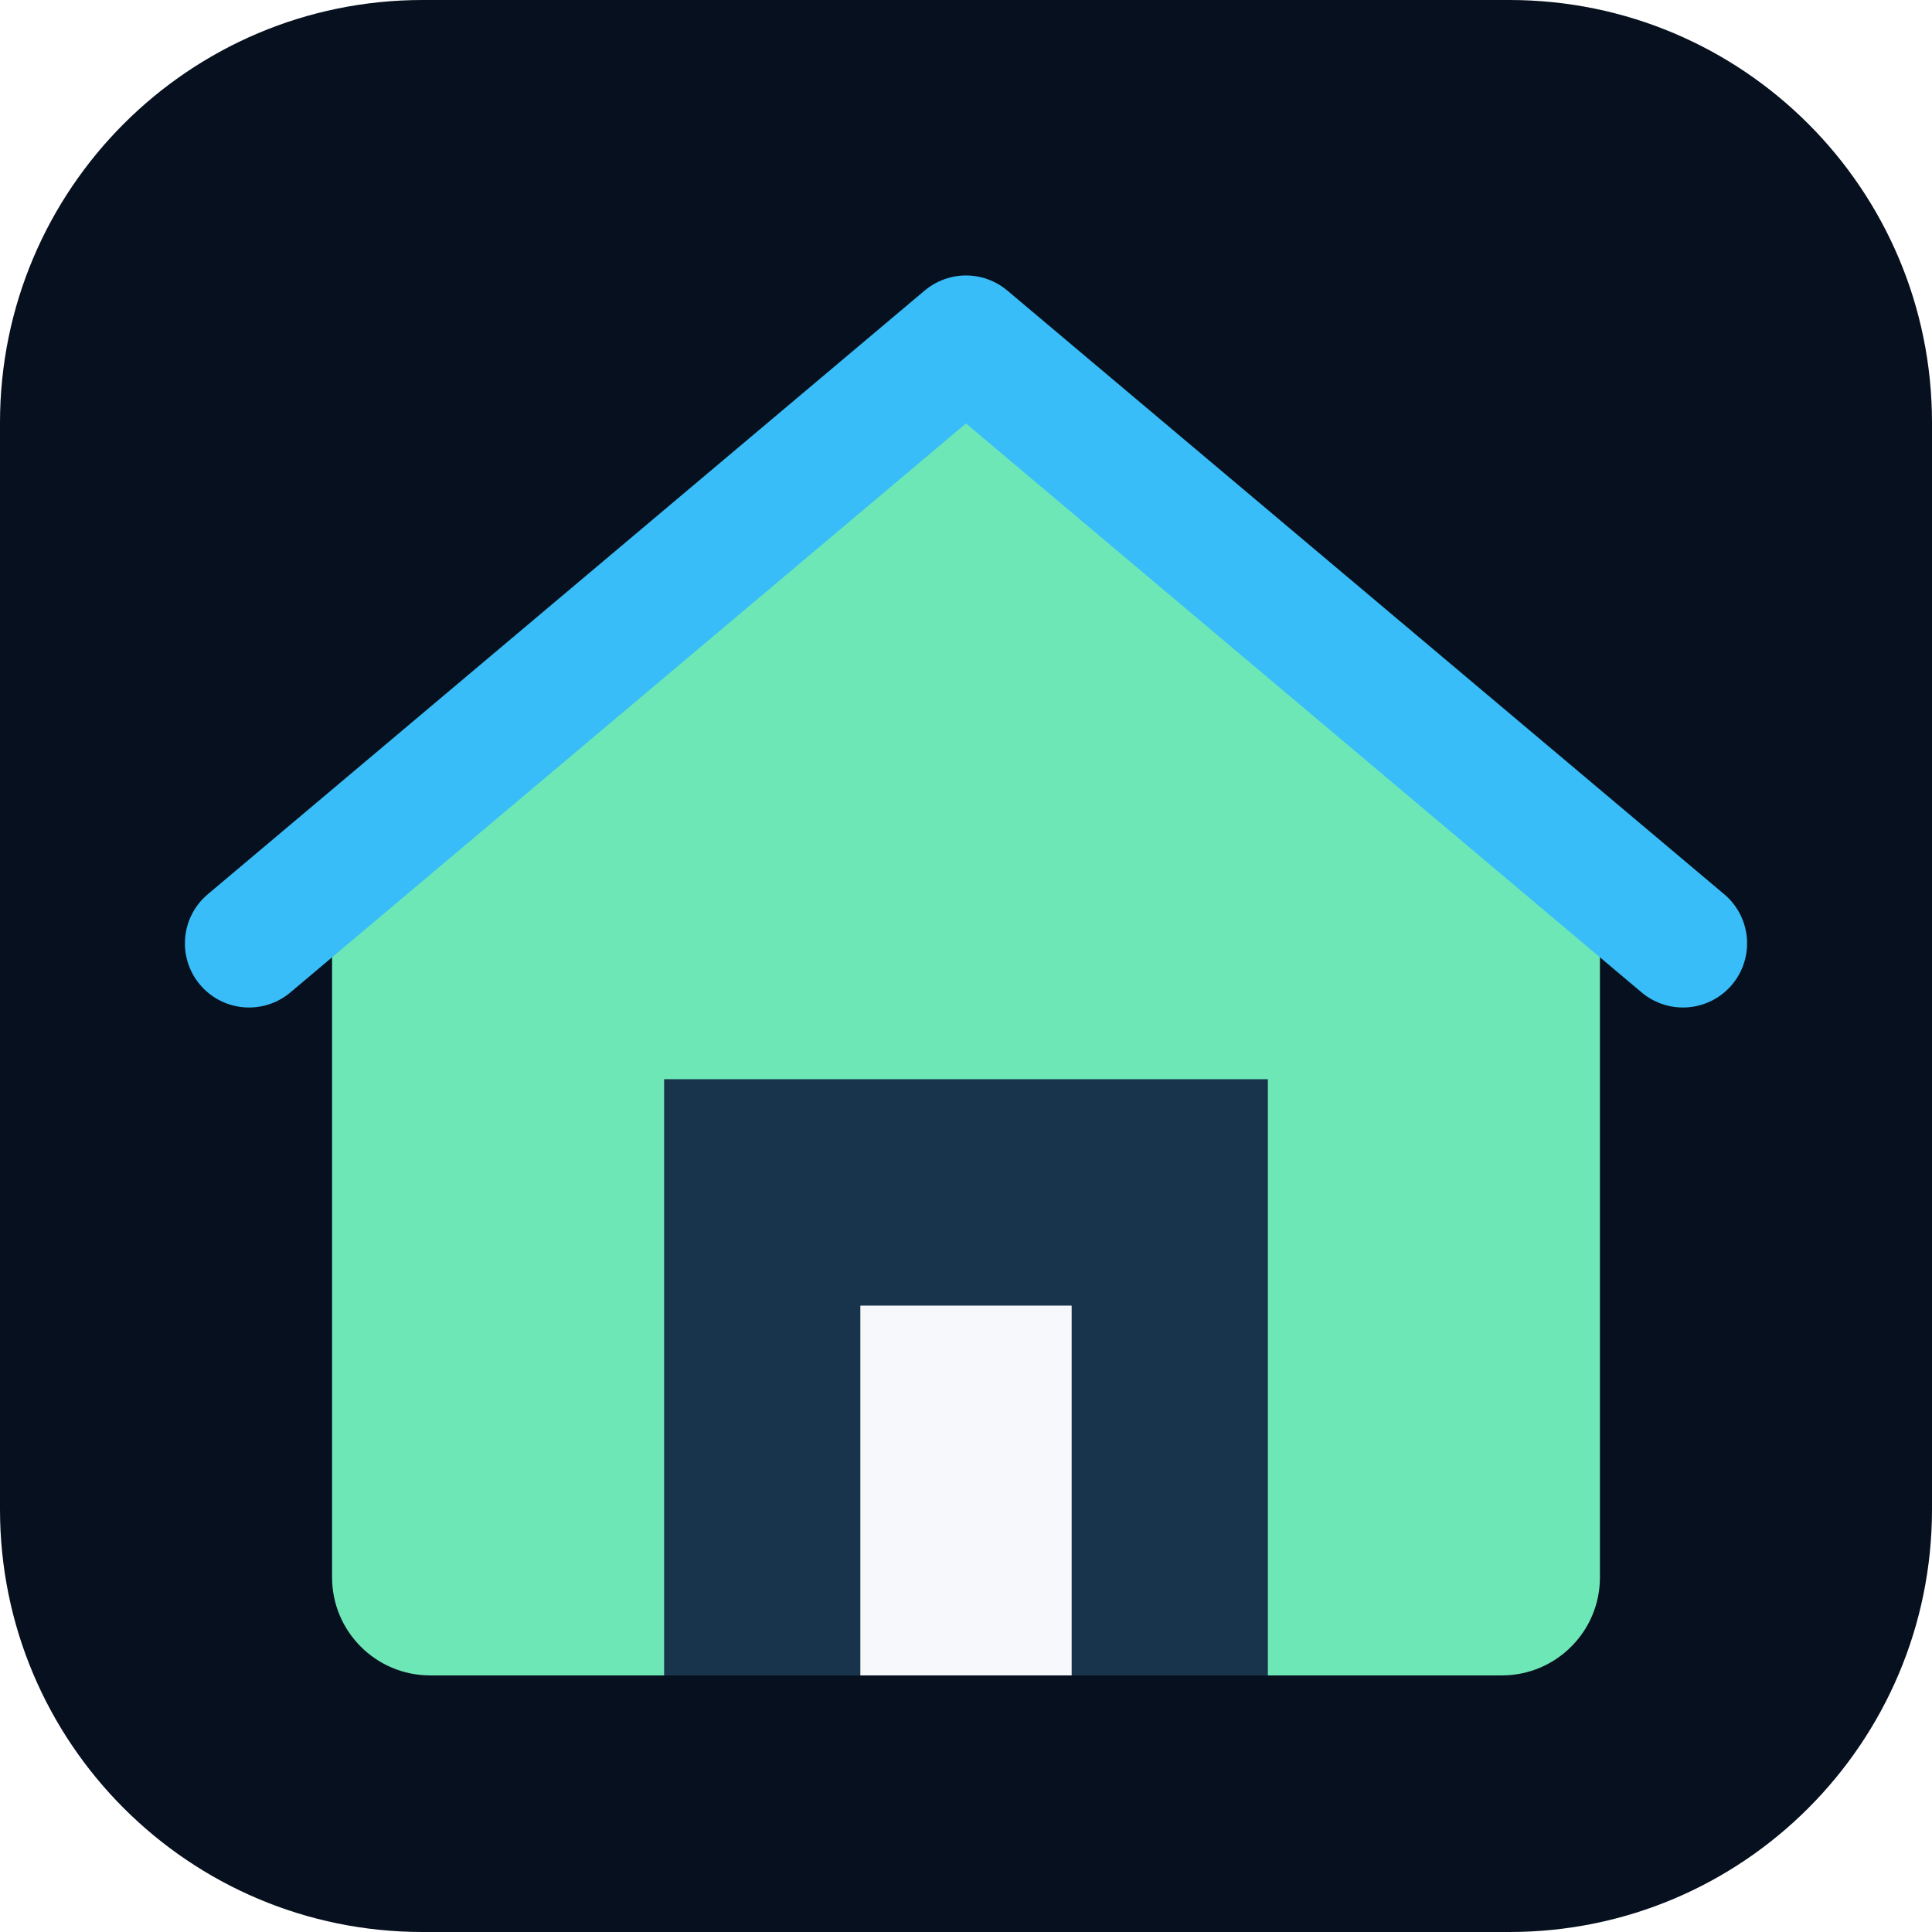
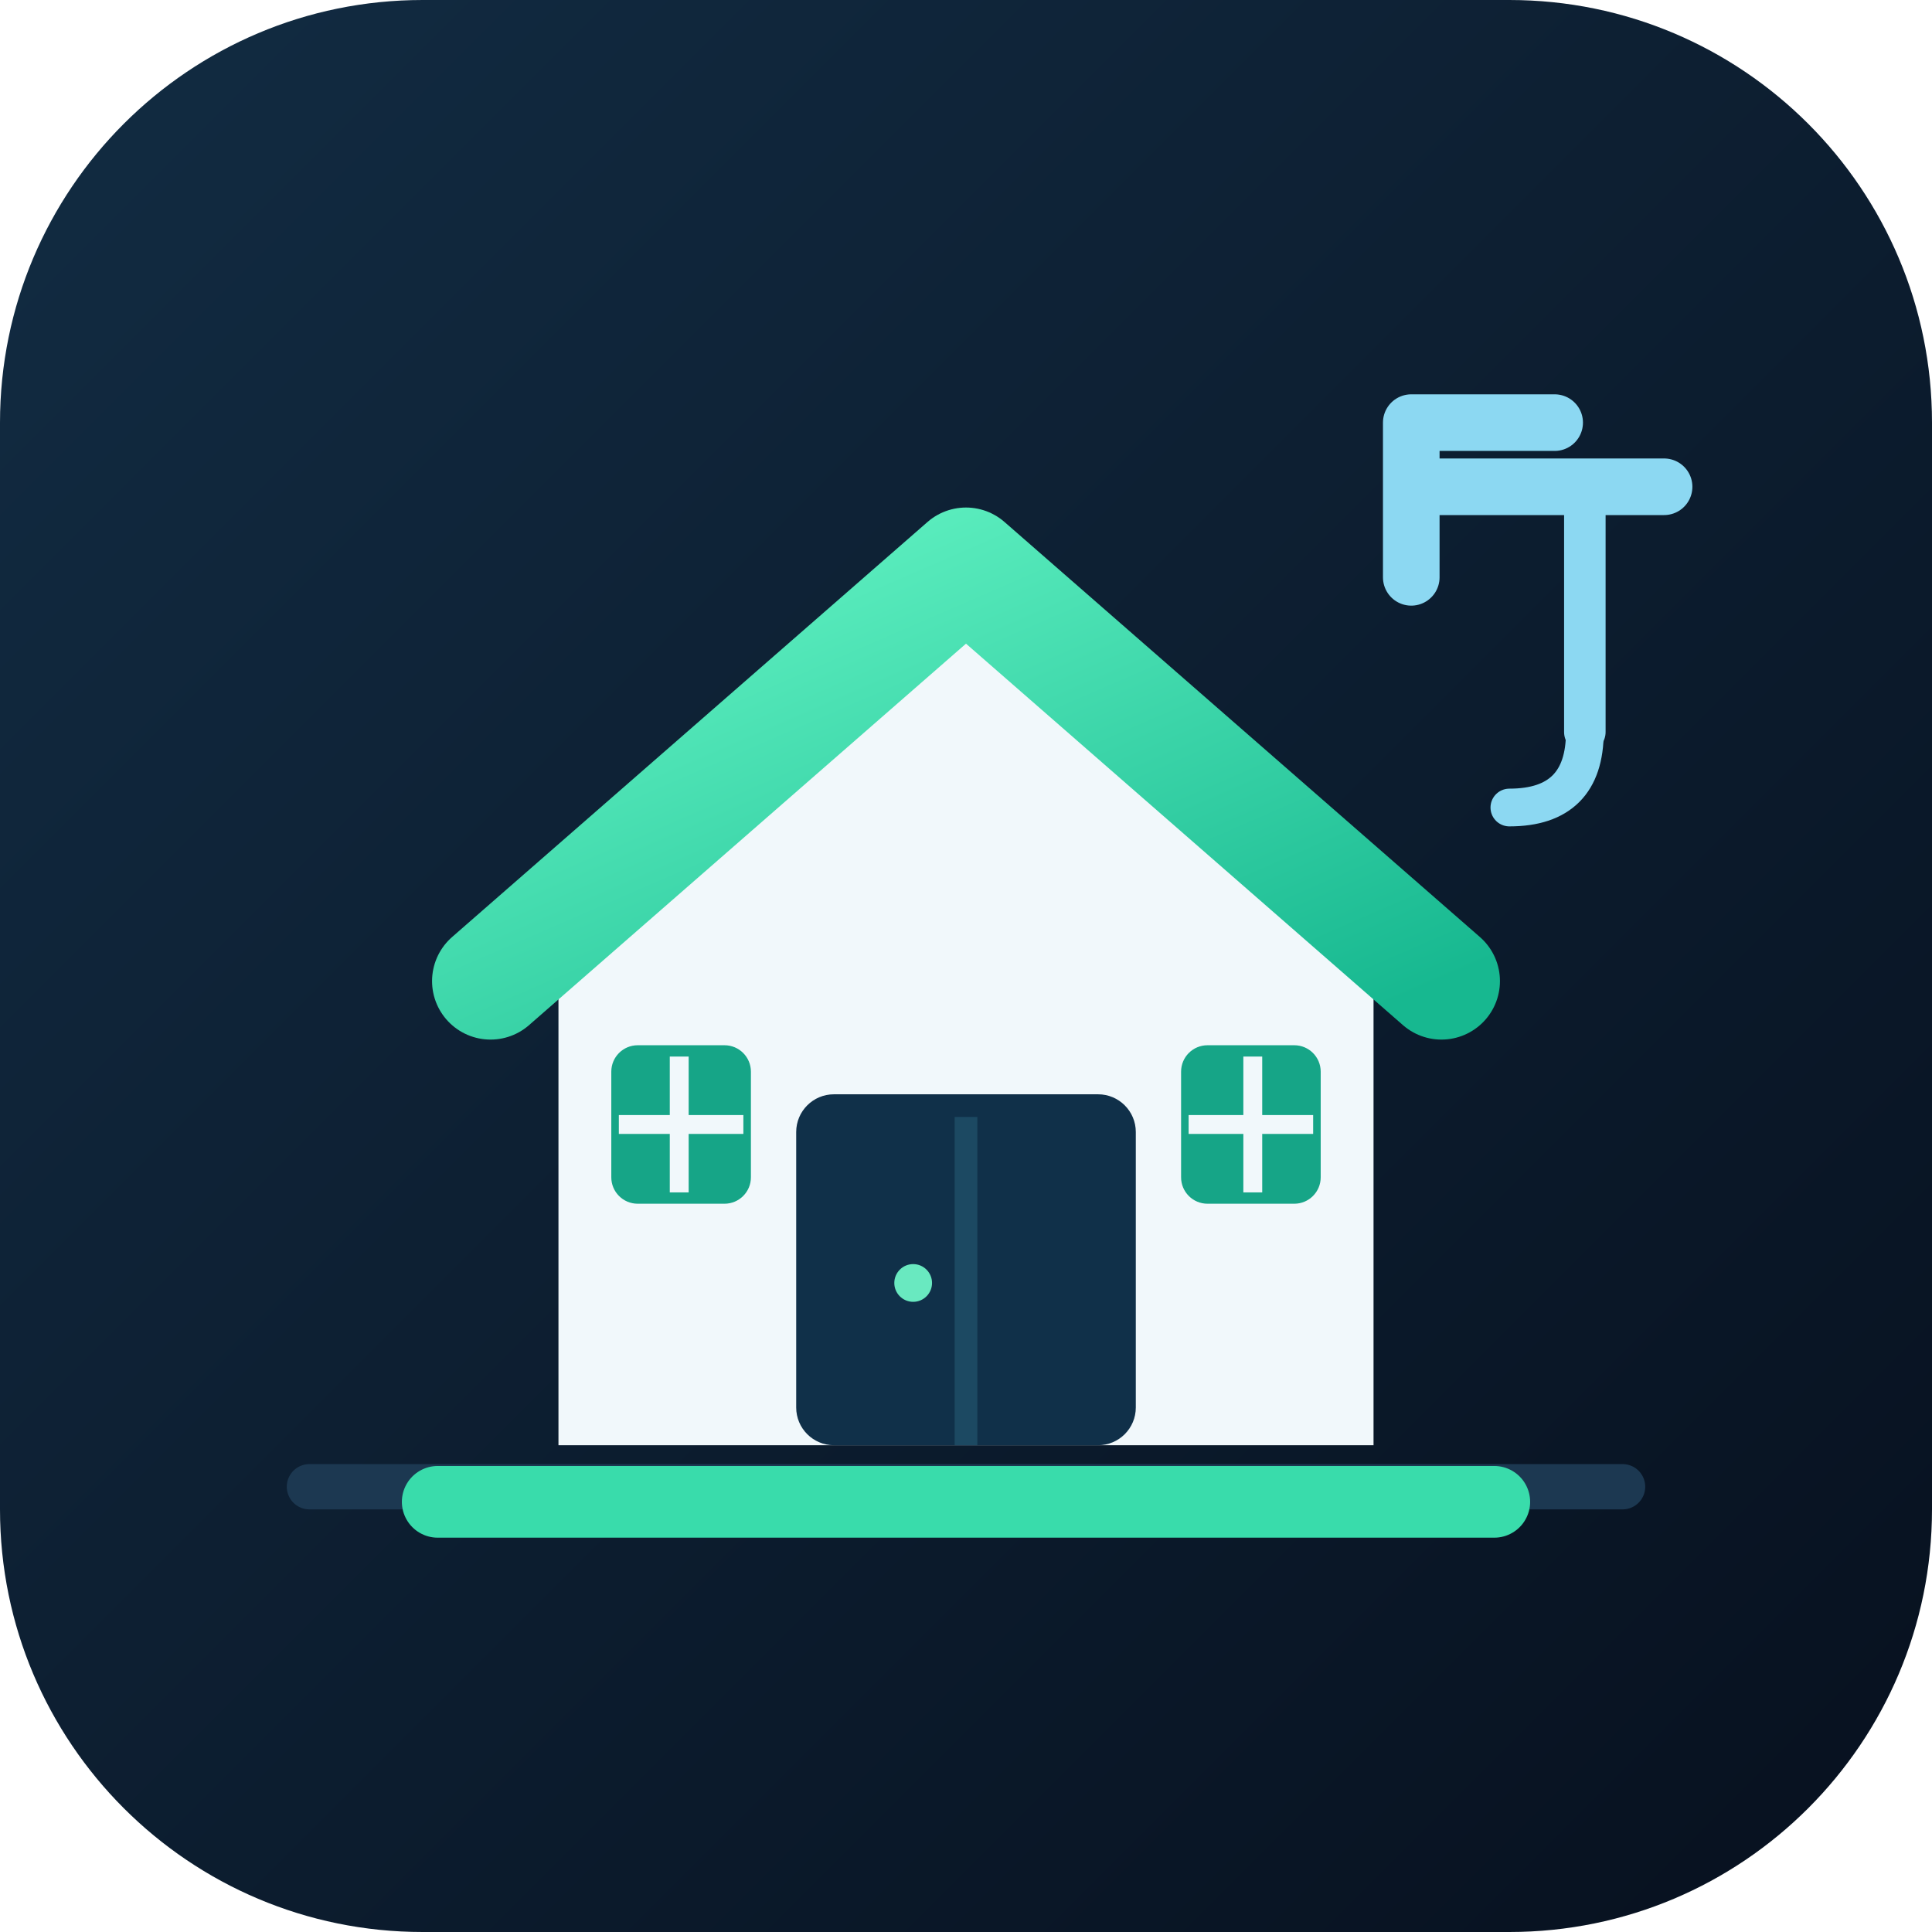
- <svg xmlns="http://www.w3.org/2000/svg" viewBox="0 0 512 512">
-   <rect width="512" height="512" rx="112" fill="#07101e" />
-   <path d="M88 244 256 104l168 140v174a26 26 0 0 1-26 26H114a26 26 0 0 1-26-26V244Z" fill="#6ee7b7" />
-   <path d="M176 444V286h160v158" fill="#17344c" />
-   <path d="M228 444v-98h56v98" fill="#f6f8fb" />
-   <path d="M66 250 256 90l190 160" fill="none" stroke="#38bdf8" stroke-width="34" stroke-linecap="round" stroke-linejoin="round" />
+ <svg xmlns="http://www.w3.org/2000/svg" width="512" height="512" viewBox="0 0 512 512" role="img" aria-label="Plot to Ghar house and construction icon">
+   <defs>
+     <linearGradient id="bg" x1="0" x2="1" y1="0" y2="1">
+       <stop stop-color="#122C43" />
+       <stop offset="1" stop-color="#07101E" />
+     </linearGradient>
+     <linearGradient id="roof" x1="0" y1="0" x2="1" y2="1">
+       <stop stop-color="#67F7C6" />
+       <stop offset="1" stop-color="#17B890" />
+     </linearGradient>
+   </defs>
+   <rect width="512" height="512" rx="112" fill="url(#bg)" />
+   <path d="M82 394H430" stroke="#1C3851" stroke-width="12" stroke-linecap="round" />
+   <path d="M374 153V112H412M374 129H441" fill="none" stroke="#8CD8F2" stroke-width="15" stroke-linecap="round" stroke-linejoin="round" />
+   <path d="M420 132V194" stroke="#8CD8F2" stroke-width="11" stroke-linecap="round" />
+   <path d="M420 194q0 20-20 20" fill="none" stroke="#8CD8F2" stroke-width="10" stroke-linecap="round" />
+   <path d="M148 258L256 169L364 258V383H148Z" fill="#F1F8FB" />
+   <path d="M130 260L256 150L382 260" fill="none" stroke="url(#roof)" stroke-width="31" stroke-linecap="round" stroke-linejoin="round" />
+   <rect x="211" y="290" width="90" height="93" rx="10" fill="#103049" />
+   <path d="M256 296V383" stroke="#1C4962" stroke-width="6" />
+   <circle cx="242" cy="340" r="5" fill="#69E9C0" />
+   <rect x="162" y="277" width="37" height="42" rx="7" fill="#16A587" />
+   <path d="M180 280V316M164 298H197" stroke="#F1F8FB" stroke-width="5" />
+   <rect x="313" y="277" width="37" height="42" rx="7" fill="#16A587" />
+   <path d="M332 280V316M315 298H348" stroke="#F1F8FB" stroke-width="5" />
+   <path d="M116 398H396" stroke="#39DCAB" stroke-width="19" stroke-linecap="round" />
</svg>
